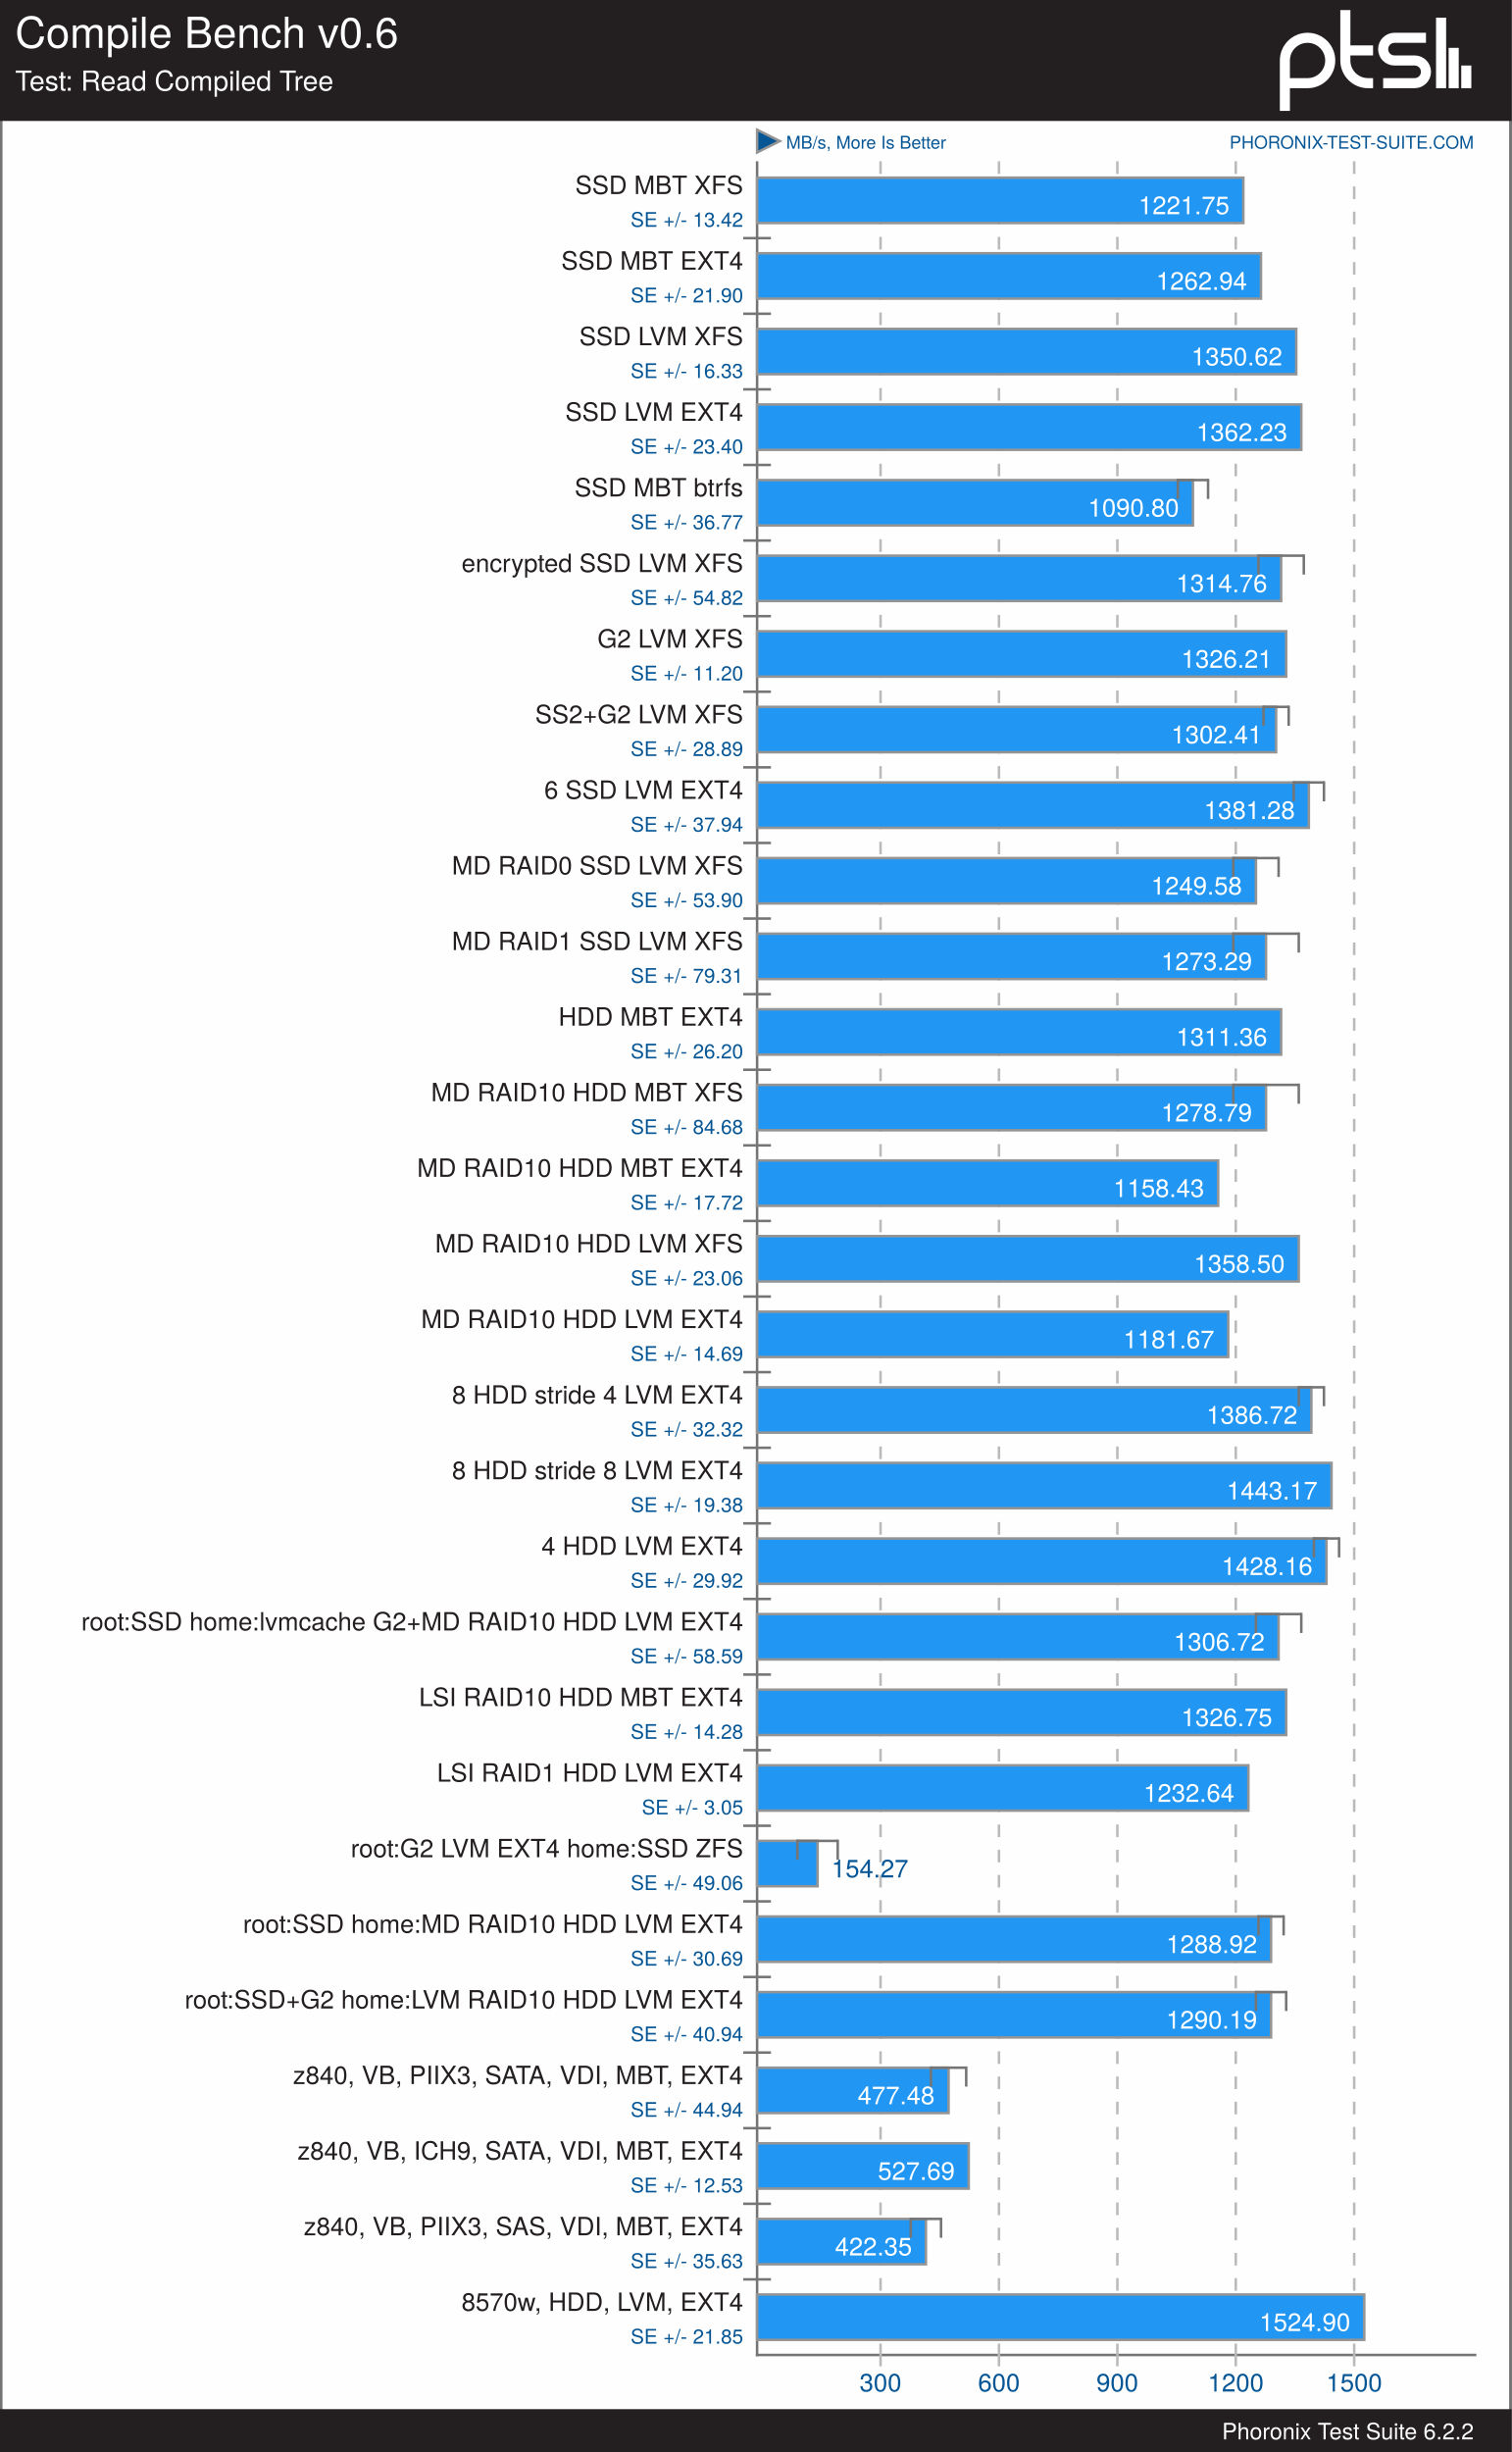
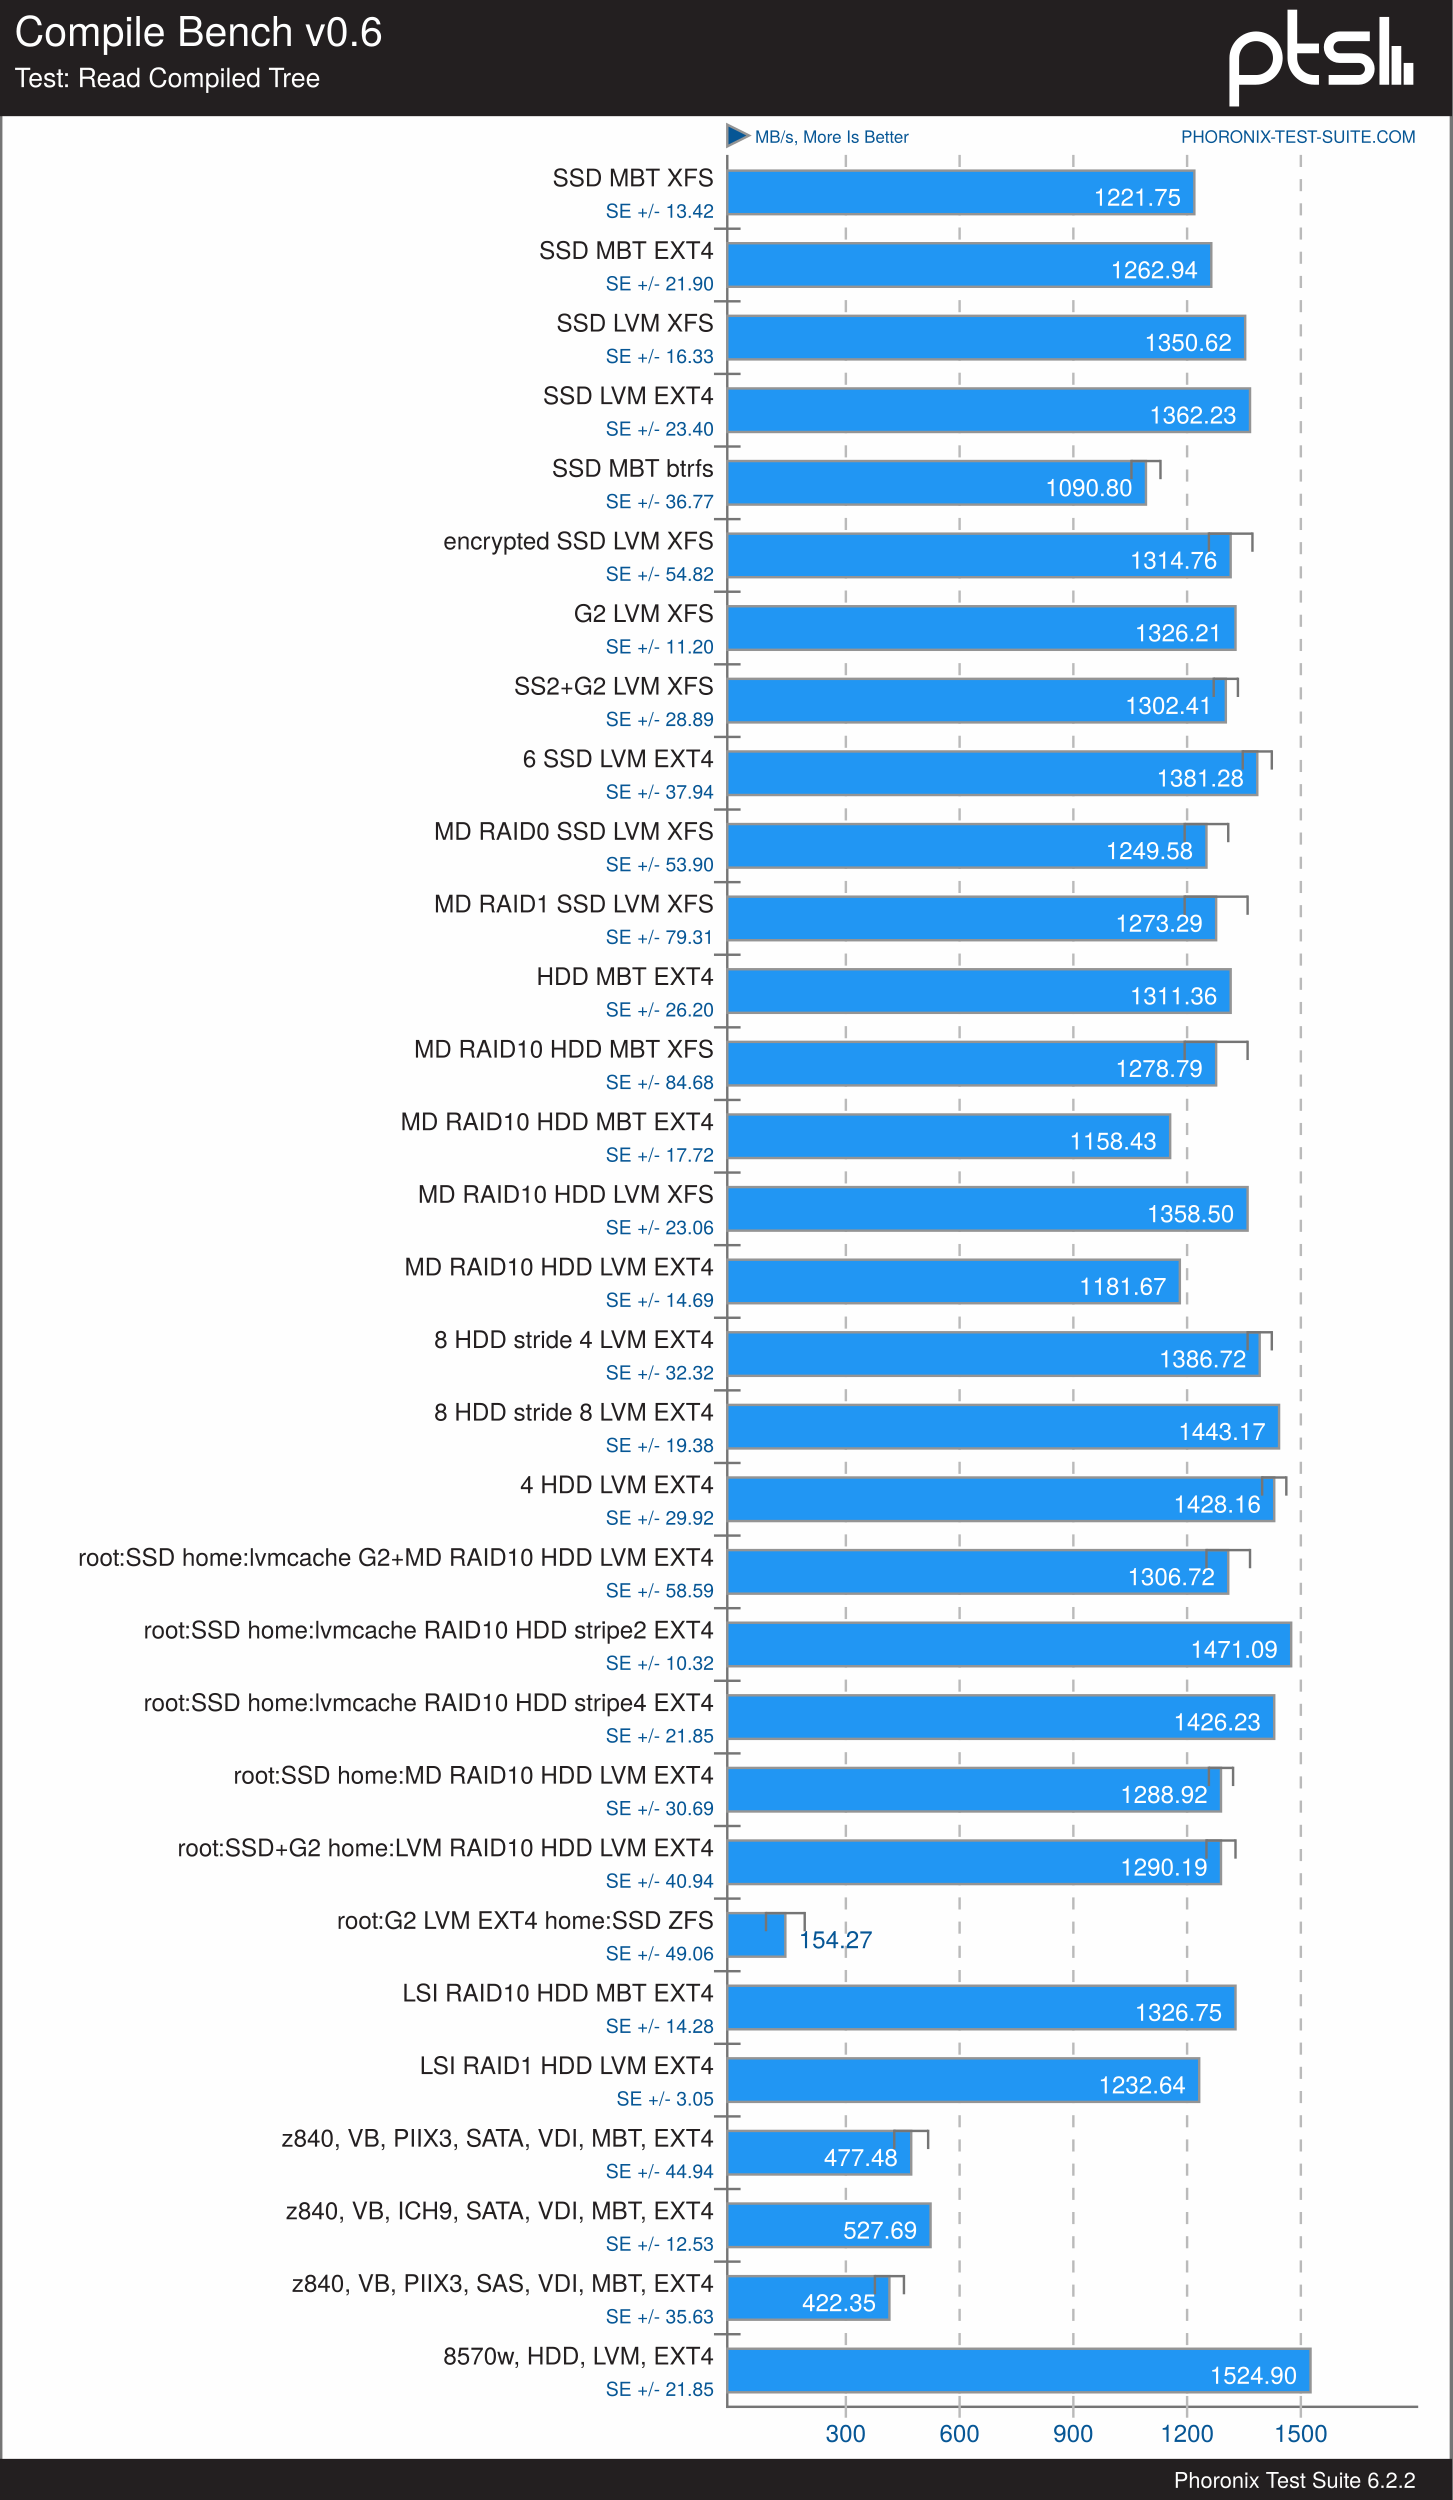
- <svg xmlns="http://www.w3.org/2000/svg" xmlns:xlink="http://www.w3.org/1999/xlink" version="1.1" font-family="sans-serif, droid-sans, helvetica, verdana, tahoma" viewbox="0 0 600 973" width="600" height="973" preserveAspectRatio="xMinYMin meet">
-   <rect x="0" y="0" width="600" height="973" fill="#FEFEFE" stroke="#757575" stroke-width="2" />
+ <svg xmlns="http://www.w3.org/2000/svg" xmlns:xlink="http://www.w3.org/1999/xlink" version="1.1" font-family="sans-serif, droid-sans, helvetica, verdana, tahoma" viewbox="0 0 600 1033" width="600" height="1033" preserveAspectRatio="xMinYMin meet">
+   <rect x="0" y="0" width="600" height="1033" fill="#FEFEFE" stroke="#757575" stroke-width="2" />
  <g stroke="#757575" stroke-width="1">
-     <line x1="300.51" y1="64" x2="300.51" y2="935" />
-     <line x1="300.01" y1="934.5" x2="586" y2="934.5" />
+     <line x1="300.51" y1="64" x2="300.51" y2="995" />
+     <line x1="300.01" y1="994.5" x2="586" y2="994.5" />
  </g>
  <a xlink:href="http://www.phoronix-test-suite.com/" xlink:show="new">
    <text x="585" y="59" font-size="7" fill="#065695" text-anchor="end" xlink:show="new">PHORONIX-TEST-SUITE.COM</text>
  </a>
  <polygon points="309.51,56 300.51,60.5 300.51,51.5" fill="#065695" stroke="#949494" stroke-width="1" />
  <text x="312.01" y="59" font-size="7" fill="#065695" text-anchor="start">MB/s, More Is Better</text>
  <rect x="0" y="0" width="600" height="48" fill="#231f20" />
  <a xlink:href="http://openbenchmarking.org/test/pts/compilebench-1.0.1" xlink:show="new">
    <text x="6" y="19" font-size="17" fill="#FEFEFE" text-anchor="start" xlink:show="new">Compile Bench v0.6</text>
  </a>
  <text x="6" y="36" font-size="11" fill="#FEFEFE" text-anchor="start">Test: Read Compiled Tree</text>
  <path d="m74 22v9m-5-16v16m-5-28v28m-23-2h12.5c2.485 0 4.5-2.015 4.5-4.5s-2.015-4.5-4.5-4.5h-8c-2.485 0-4.5-2.015-4.5-4.5s2.015-4.5 4.5-4.5h12.5m-21 5h-11m11 13h-2c-4.971 0-9-4.029-9-9v-20m-24 40v-20c0-4.971 4.029-9 9-9 4.971 0 9 4.029 9 9s-4.029 9-9 9h-9" stroke="#ffffff" stroke-width="4" fill="none" transform="translate(508,4)" />
-   <line x1="300.51" y1="94" x2="300.51" y2="921" stroke="#757575" stroke-width="11" stroke-dasharray="1,29" />
+   <line x1="300.51" y1="94" x2="300.51" y2="981" stroke="#757575" stroke-width="11" stroke-dasharray="1,29" />
  <g font-size="10" fill="#231f20">
    <text x="295.01" y="77" text-anchor="end">SSD MBT XFS</text>
    <text x="295.01" y="107" text-anchor="end">SSD MBT EXT4</text>
    <text x="295.01" y="137" text-anchor="end">SSD LVM XFS</text>
    <text x="295.01" y="167" text-anchor="end">SSD LVM EXT4</text>
    <text x="295.01" y="197" text-anchor="end">SSD MBT btrfs</text>
    <text x="295.01" y="227" text-anchor="end">encrypted SSD LVM XFS</text>
    <text x="295.01" y="257" text-anchor="end">G2 LVM XFS</text>
    <text x="295.01" y="287" text-anchor="end">SS2+G2 LVM XFS</text>
    <text x="295.01" y="317" text-anchor="end">6 SSD LVM EXT4</text>
    <text x="295.01" y="347" text-anchor="end">MD RAID0 SSD LVM XFS</text>
    <text x="295.01" y="377" text-anchor="end">MD RAID1 SSD LVM XFS</text>
    <text x="295.01" y="407" text-anchor="end">HDD MBT EXT4</text>
    <text x="295.01" y="437" text-anchor="end">MD RAID10 HDD MBT XFS</text>
    <text x="295.01" y="467" text-anchor="end">MD RAID10 HDD MBT EXT4</text>
    <text x="295.01" y="497" text-anchor="end">MD RAID10 HDD LVM XFS</text>
    <text x="295.01" y="527" text-anchor="end">MD RAID10 HDD LVM EXT4</text>
    <text x="295.01" y="557" text-anchor="end">8 HDD stride 4 LVM EXT4</text>
    <text x="295.01" y="587" text-anchor="end">8 HDD stride 8 LVM EXT4</text>
    <text x="295.01" y="617" text-anchor="end">4 HDD LVM EXT4</text>
    <text x="295.01" y="647" text-anchor="end">root:SSD home:lvmcache G2+MD RAID10 HDD LVM EXT4</text>
-     <text x="295.01" y="677" text-anchor="end">LSI RAID10 HDD MBT EXT4</text>
-     <text x="295.01" y="707" text-anchor="end">LSI RAID1 HDD LVM EXT4</text>
-     <text x="295.01" y="737" text-anchor="end">root:G2 LVM EXT4 home:SSD ZFS</text>
-     <text x="295.01" y="767" text-anchor="end">root:SSD home:MD RAID10 HDD LVM EXT4</text>
-     <text x="295.01" y="797" text-anchor="end">root:SSD+G2 home:LVM RAID10 HDD LVM EXT4</text>
-     <text x="295.01" y="827" text-anchor="end">z840, VB, PIIX3, SATA, VDI, MBT, EXT4</text>
-     <text x="295.01" y="857" text-anchor="end">z840, VB, ICH9, SATA, VDI, MBT, EXT4</text>
-     <text x="295.01" y="887" text-anchor="end">z840, VB, PIIX3, SAS, VDI, MBT, EXT4</text>
-     <text x="295.01" y="917" text-anchor="end">8570w, HDD, LVM, EXT4</text>
+     <text x="295.01" y="677" text-anchor="end">root:SSD home:lvmcache RAID10 HDD stripe2 EXT4</text>
+     <text x="295.01" y="707" text-anchor="end">root:SSD home:lvmcache RAID10 HDD stripe4 EXT4</text>
+     <text x="295.01" y="737" text-anchor="end">root:SSD home:MD RAID10 HDD LVM EXT4</text>
+     <text x="295.01" y="767" text-anchor="end">root:SSD+G2 home:LVM RAID10 HDD LVM EXT4</text>
+     <text x="295.01" y="797" text-anchor="end">root:G2 LVM EXT4 home:SSD ZFS</text>
+     <text x="295.01" y="827" text-anchor="end">LSI RAID10 HDD MBT EXT4</text>
+     <text x="295.01" y="857" text-anchor="end">LSI RAID1 HDD LVM EXT4</text>
+     <text x="295.01" y="887" text-anchor="end">z840, VB, PIIX3, SATA, VDI, MBT, EXT4</text>
+     <text x="295.01" y="917" text-anchor="end">z840, VB, ICH9, SATA, VDI, MBT, EXT4</text>
+     <text x="295.01" y="947" text-anchor="end">z840, VB, PIIX3, SAS, VDI, MBT, EXT4</text>
+     <text x="295.01" y="977" text-anchor="end">8570w, HDD, LVM, EXT4</text>
  </g>
  <g font-size="10" fill="#065695" text-anchor="middle">
-     <text x="349.51" y="949">300</text>
-     <text x="396.51" y="949">600</text>
-     <text x="443.51" y="949">900</text>
-     <text x="490.51" y="949">1200</text>
-     <text x="537.51" y="949">1500</text>
+     <text x="349.51" y="1009">300</text>
+     <text x="396.51" y="1009">600</text>
+     <text x="443.51" y="1009">900</text>
+     <text x="490.51" y="1009">1200</text>
+     <text x="537.51" y="1009">1500</text>
  </g>
  <g stroke="#BABABA" stroke-width="1">
-     <line x1="349.51" y1="64" x2="349.51" y2="929" stroke-dasharray="5,5" />
-     <line x1="349.51" y1="930" x2="349.51" y2="939" />
-     <line x1="396.51" y1="64" x2="396.51" y2="929" stroke-dasharray="5,5" />
-     <line x1="396.51" y1="930" x2="396.51" y2="939" />
-     <line x1="443.51" y1="64" x2="443.51" y2="929" stroke-dasharray="5,5" />
-     <line x1="443.51" y1="930" x2="443.51" y2="939" />
-     <line x1="490.51" y1="64" x2="490.51" y2="929" stroke-dasharray="5,5" />
-     <line x1="490.51" y1="930" x2="490.51" y2="939" />
-     <line x1="537.51" y1="64" x2="537.51" y2="929" stroke-dasharray="5,5" />
-     <line x1="537.51" y1="930" x2="537.51" y2="939" />
+     <line x1="349.51" y1="64" x2="349.51" y2="989" stroke-dasharray="5,5" />
+     <line x1="349.51" y1="990" x2="349.51" y2="999" />
+     <line x1="396.51" y1="64" x2="396.51" y2="989" stroke-dasharray="5,5" />
+     <line x1="396.51" y1="990" x2="396.51" y2="999" />
+     <line x1="443.51" y1="64" x2="443.51" y2="989" stroke-dasharray="5,5" />
+     <line x1="443.51" y1="990" x2="443.51" y2="999" />
+     <line x1="490.51" y1="64" x2="490.51" y2="989" stroke-dasharray="5,5" />
+     <line x1="490.51" y1="990" x2="490.51" y2="999" />
+     <line x1="537.51" y1="64" x2="537.51" y2="989" stroke-dasharray="5,5" />
+     <line x1="537.51" y1="990" x2="537.51" y2="999" />
  </g>
  <g stroke="#949494" stroke-width="1">
    <rect x="300.51" y="70.5" height="18" width="193" fill="#2196f3" xlink:title="SSD MBT XFS: 1221.75" />
    <rect x="300.51" y="100.5" height="18" width="200" fill="#2196f3" xlink:title="SSD MBT EXT4: 1262.94" />
    <rect x="300.51" y="130.5" height="18" width="214" fill="#2196f3" xlink:title="SSD LVM XFS: 1350.62" />
    <rect x="300.51" y="160.5" height="18" width="216" fill="#2196f3" xlink:title="SSD LVM EXT4: 1362.23" />
    <rect x="300.51" y="190.5" height="18" width="173" fill="#2196f3" xlink:title="SSD MBT btrfs: 1090.80" />
    <rect x="300.51" y="220.5" height="18" width="208" fill="#2196f3" xlink:title="encrypted SSD LVM XFS: 1314.76" />
    <rect x="300.51" y="250.5" height="18" width="210" fill="#2196f3" xlink:title="G2 LVM XFS: 1326.21" />
    <rect x="300.51" y="280.5" height="18" width="206" fill="#2196f3" xlink:title="SS2+G2 LVM XFS: 1302.41" />
    <rect x="300.51" y="310.5" height="18" width="219" fill="#2196f3" xlink:title="6 SSD LVM EXT4: 1381.28" />
    <rect x="300.51" y="340.5" height="18" width="198" fill="#2196f3" xlink:title="MD RAID0 SSD LVM XFS: 1249.58" />
    <rect x="300.51" y="370.5" height="18" width="202" fill="#2196f3" xlink:title="MD RAID1 SSD LVM XFS: 1273.29" />
    <rect x="300.51" y="400.5" height="18" width="208" fill="#2196f3" xlink:title="HDD MBT EXT4: 1311.36" />
    <rect x="300.51" y="430.5" height="18" width="202" fill="#2196f3" xlink:title="MD RAID10 HDD MBT XFS: 1278.79" />
    <rect x="300.51" y="460.5" height="18" width="183" fill="#2196f3" xlink:title="MD RAID10 HDD MBT EXT4: 1158.43" />
    <rect x="300.51" y="490.5" height="18" width="215" fill="#2196f3" xlink:title="MD RAID10 HDD LVM XFS: 1358.50" />
    <rect x="300.51" y="520.5" height="18" width="187" fill="#2196f3" xlink:title="MD RAID10 HDD LVM EXT4: 1181.67" />
    <rect x="300.51" y="550.5" height="18" width="220" fill="#2196f3" xlink:title="8 HDD stride 4 LVM EXT4: 1386.72" />
    <rect x="300.51" y="580.5" height="18" width="228" fill="#2196f3" xlink:title="8 HDD stride 8 LVM EXT4: 1443.17" />
    <rect x="300.51" y="610.5" height="18" width="226" fill="#2196f3" xlink:title="4 HDD LVM EXT4: 1428.16" />
    <rect x="300.51" y="640.5" height="18" width="207" fill="#2196f3" xlink:title="root:SSD home:lvmcache G2+MD RAID10 HDD LVM EXT4: 1306.72" />
-     <rect x="300.51" y="670.5" height="18" width="210" fill="#2196f3" xlink:title="LSI RAID10 HDD MBT EXT4: 1326.75" />
-     <rect x="300.51" y="700.5" height="18" width="195" fill="#2196f3" xlink:title="LSI RAID1 HDD LVM EXT4: 1232.64" />
-     <rect x="300.51" y="730.5" height="18" width="24" fill="#2196f3" xlink:title="root:G2 LVM EXT4 home:SSD ZFS: 154.27" />
-     <rect x="300.51" y="760.5" height="18" width="204" fill="#2196f3" xlink:title="root:SSD home:MD RAID10 HDD LVM EXT4: 1288.92" />
-     <rect x="300.51" y="790.5" height="18" width="204" fill="#2196f3" xlink:title="root:SSD+G2 home:LVM RAID10 HDD LVM EXT4: 1290.19" />
-     <rect x="300.51" y="820.5" height="18" width="76" fill="#2196f3" xlink:title="z840, VB, PIIX3, SATA, VDI, MBT, EXT4: 477.48" />
-     <rect x="300.51" y="850.5" height="18" width="84" fill="#2196f3" xlink:title="z840, VB, ICH9, SATA, VDI, MBT, EXT4: 527.69" />
-     <rect x="300.51" y="880.5" height="18" width="67" fill="#2196f3" xlink:title="z840, VB, PIIX3, SAS, VDI, MBT, EXT4: 422.35" />
-     <rect x="300.51" y="910.5" height="18" width="241" fill="#2196f3" xlink:title="8570w, HDD, LVM, EXT4: 1524.90" />
+     <rect x="300.51" y="670.5" height="18" width="233" fill="#2196f3" xlink:title="root:SSD home:lvmcache RAID10 HDD stripe2 EXT4: 1471.09" />
+     <rect x="300.51" y="700.5" height="18" width="226" fill="#2196f3" xlink:title="root:SSD home:lvmcache RAID10 HDD stripe4 EXT4: 1426.23" />
+     <rect x="300.51" y="730.5" height="18" width="204" fill="#2196f3" xlink:title="root:SSD home:MD RAID10 HDD LVM EXT4: 1288.92" />
+     <rect x="300.51" y="760.5" height="18" width="204" fill="#2196f3" xlink:title="root:SSD+G2 home:LVM RAID10 HDD LVM EXT4: 1290.19" />
+     <rect x="300.51" y="790.5" height="18" width="24" fill="#2196f3" xlink:title="root:G2 LVM EXT4 home:SSD ZFS: 154.27" />
+     <rect x="300.51" y="820.5" height="18" width="210" fill="#2196f3" xlink:title="LSI RAID10 HDD MBT EXT4: 1326.75" />
+     <rect x="300.51" y="850.5" height="18" width="195" fill="#2196f3" xlink:title="LSI RAID1 HDD LVM EXT4: 1232.64" />
+     <rect x="300.51" y="880.5" height="18" width="76" fill="#2196f3" xlink:title="z840, VB, PIIX3, SATA, VDI, MBT, EXT4: 477.48" />
+     <rect x="300.51" y="910.5" height="18" width="84" fill="#2196f3" xlink:title="z840, VB, ICH9, SATA, VDI, MBT, EXT4: 527.69" />
+     <rect x="300.51" y="940.5" height="18" width="67" fill="#2196f3" xlink:title="z840, VB, PIIX3, SAS, VDI, MBT, EXT4: 422.35" />
+     <rect x="300.51" y="970.5" height="18" width="241" fill="#2196f3" xlink:title="8570w, HDD, LVM, EXT4: 1524.90" />
  </g>
  <g font-size="8" fill="#065695" text-anchor="end">
    <text y="90" x="295.01">SE +/- 13.42</text>
    <text y="120" x="295.01">SE +/- 21.90</text>
    <text y="150" x="295.01">SE +/- 16.33</text>
    <text y="180" x="295.01">SE +/- 23.40</text>
    <text y="210" x="295.01">SE +/- 36.77</text>
    <text y="240" x="295.01">SE +/- 54.82</text>
    <text y="270" x="295.01">SE +/- 11.20</text>
    <text y="300" x="295.01">SE +/- 28.89</text>
    <text y="330" x="295.01">SE +/- 37.94</text>
    <text y="360" x="295.01">SE +/- 53.90</text>
    <text y="390" x="295.01">SE +/- 79.31</text>
    <text y="420" x="295.01">SE +/- 26.20</text>
    <text y="450" x="295.01">SE +/- 84.68</text>
    <text y="480" x="295.01">SE +/- 17.72</text>
    <text y="510" x="295.01">SE +/- 23.06</text>
    <text y="540" x="295.01">SE +/- 14.69</text>
    <text y="570" x="295.01">SE +/- 32.32</text>
    <text y="600" x="295.01">SE +/- 19.38</text>
    <text y="630" x="295.01">SE +/- 29.92</text>
    <text y="660" x="295.01">SE +/- 58.59</text>
-     <text y="690" x="295.01">SE +/- 14.28</text>
-     <text y="720" x="295.01">SE +/- 3.05</text>
-     <text y="750" x="295.01">SE +/- 49.06</text>
-     <text y="780" x="295.01">SE +/- 30.69</text>
-     <text y="810" x="295.01">SE +/- 40.94</text>
-     <text y="840" x="295.01">SE +/- 44.94</text>
-     <text y="870" x="295.01">SE +/- 12.53</text>
-     <text y="900" x="295.01">SE +/- 35.63</text>
-     <text y="930" x="295.01">SE +/- 21.85</text>
+     <text y="690" x="295.01">SE +/- 10.32</text>
+     <text y="720" x="295.01">SE +/- 21.85</text>
+     <text y="750" x="295.01">SE +/- 30.69</text>
+     <text y="780" x="295.01">SE +/- 40.94</text>
+     <text y="810" x="295.01">SE +/- 49.06</text>
+     <text y="840" x="295.01">SE +/- 14.28</text>
+     <text y="870" x="295.01">SE +/- 3.05</text>
+     <text y="900" x="295.01">SE +/- 44.94</text>
+     <text y="930" x="295.01">SE +/- 12.53</text>
+     <text y="960" x="295.01">SE +/- 35.63</text>
+     <text y="990" x="295.01">SE +/- 21.85</text>
  </g>
  <g font-size="10" fill="#FFFFFF">
    <text x="488.01" y="85" text-anchor="end">1221.75</text>
    <text x="495.01" y="115" text-anchor="end">1262.94</text>
    <text x="509.01" y="145" text-anchor="end">1350.62</text>
    <text x="511.01" y="175" text-anchor="end">1362.23</text>
    <text x="468.01" y="205" text-anchor="end">1090.80</text>
    <text x="503.01" y="235" text-anchor="end">1314.76</text>
    <text x="505.01" y="265" text-anchor="end">1326.21</text>
    <text x="501.01" y="295" text-anchor="end">1302.41</text>
    <text x="514.01" y="325" text-anchor="end">1381.28</text>
    <text x="493.01" y="355" text-anchor="end">1249.58</text>
    <text x="497.01" y="385" text-anchor="end">1273.29</text>
    <text x="503.01" y="415" text-anchor="end">1311.36</text>
    <text x="497.01" y="445" text-anchor="end">1278.79</text>
    <text x="478.01" y="475" text-anchor="end">1158.43</text>
    <text x="510.01" y="505" text-anchor="end">1358.50</text>
    <text x="482.01" y="535" text-anchor="end">1181.67</text>
    <text x="515.01" y="565" text-anchor="end">1386.72</text>
    <text x="523.01" y="595" text-anchor="end">1443.17</text>
    <text x="521.01" y="625" text-anchor="end">1428.16</text>
    <text x="502.01" y="655" text-anchor="end">1306.72</text>
-     <text x="505.01" y="685" text-anchor="end">1326.75</text>
-     <text x="490.01" y="715" text-anchor="end">1232.64</text>
-     <text x="330.01" y="745" fill="#065695" text-anchor="start">154.27</text>
-     <text x="499.01" y="775" text-anchor="end">1288.92</text>
-     <text x="499.01" y="805" text-anchor="end">1290.19</text>
-     <text x="371.01" y="835" text-anchor="end">477.48</text>
-     <text x="379.01" y="865" text-anchor="end">527.69</text>
-     <text x="362.01" y="895" text-anchor="end">422.35</text>
-     <text x="536.01" y="925" text-anchor="end">1524.90</text>
+     <text x="528.01" y="685" text-anchor="end">1471.09</text>
+     <text x="521.01" y="715" text-anchor="end">1426.23</text>
+     <text x="499.01" y="745" text-anchor="end">1288.92</text>
+     <text x="499.01" y="775" text-anchor="end">1290.19</text>
+     <text x="330.01" y="805" fill="#065695" text-anchor="start">154.27</text>
+     <text x="505.01" y="835" text-anchor="end">1326.75</text>
+     <text x="490.01" y="865" text-anchor="end">1232.64</text>
+     <text x="371.01" y="895" text-anchor="end">477.48</text>
+     <text x="379.01" y="925" text-anchor="end">527.69</text>
+     <text x="362.01" y="955" text-anchor="end">422.35</text>
+     <text x="536.01" y="985" text-anchor="end">1524.90</text>
  </g>
  <line x1="467.51" y1="190" x2="467.51" y2="198" stroke="#757575" stroke-width="1" />
  <line x1="479.51" y1="190" x2="479.51" y2="198" stroke="#757575" stroke-width="1" />
  <line x1="467.51" y1="190.5" x2="479.51" y2="190.5" stroke="#757575" stroke-width="1" />
  <line x1="499.51" y1="220" x2="499.51" y2="228" stroke="#757575" stroke-width="1" />
  <line x1="517.51" y1="220" x2="517.51" y2="228" stroke="#757575" stroke-width="1" />
  <line x1="499.51" y1="220.5" x2="517.51" y2="220.5" stroke="#757575" stroke-width="1" />
  <line x1="501.51" y1="280" x2="501.51" y2="288" stroke="#757575" stroke-width="1" />
  <line x1="511.51" y1="280" x2="511.51" y2="288" stroke="#757575" stroke-width="1" />
  <line x1="501.51" y1="280.5" x2="511.51" y2="280.5" stroke="#757575" stroke-width="1" />
  <line x1="513.51" y1="310" x2="513.51" y2="318" stroke="#757575" stroke-width="1" />
  <line x1="525.51" y1="310" x2="525.51" y2="318" stroke="#757575" stroke-width="1" />
  <line x1="513.51" y1="310.5" x2="525.51" y2="310.5" stroke="#757575" stroke-width="1" />
  <line x1="489.51" y1="340" x2="489.51" y2="348" stroke="#757575" stroke-width="1" />
  <line x1="507.51" y1="340" x2="507.51" y2="348" stroke="#757575" stroke-width="1" />
  <line x1="489.51" y1="340.5" x2="507.51" y2="340.5" stroke="#757575" stroke-width="1" />
  <line x1="489.51" y1="370" x2="489.51" y2="378" stroke="#757575" stroke-width="1" />
  <line x1="515.51" y1="370" x2="515.51" y2="378" stroke="#757575" stroke-width="1" />
  <line x1="489.51" y1="370.5" x2="515.51" y2="370.5" stroke="#757575" stroke-width="1" />
  <line x1="489.51" y1="430" x2="489.51" y2="438" stroke="#757575" stroke-width="1" />
  <line x1="515.51" y1="430" x2="515.51" y2="438" stroke="#757575" stroke-width="1" />
  <line x1="489.51" y1="430.5" x2="515.51" y2="430.5" stroke="#757575" stroke-width="1" />
  <line x1="515.51" y1="550" x2="515.51" y2="558" stroke="#757575" stroke-width="1" />
  <line x1="525.51" y1="550" x2="525.51" y2="558" stroke="#757575" stroke-width="1" />
  <line x1="515.51" y1="550.5" x2="525.51" y2="550.5" stroke="#757575" stroke-width="1" />
  <line x1="521.51" y1="610" x2="521.51" y2="618" stroke="#757575" stroke-width="1" />
  <line x1="531.51" y1="610" x2="531.51" y2="618" stroke="#757575" stroke-width="1" />
  <line x1="521.51" y1="610.5" x2="531.51" y2="610.5" stroke="#757575" stroke-width="1" />
  <line x1="498.51" y1="640" x2="498.51" y2="648" stroke="#757575" stroke-width="1" />
  <line x1="516.51" y1="640" x2="516.51" y2="648" stroke="#757575" stroke-width="1" />
  <line x1="498.51" y1="640.5" x2="516.51" y2="640.5" stroke="#757575" stroke-width="1" />
-   <line x1="316.51" y1="730" x2="316.51" y2="738" stroke="#757575" stroke-width="1" />
-   <line x1="332.51" y1="730" x2="332.51" y2="738" stroke="#757575" stroke-width="1" />
-   <line x1="316.51" y1="730.5" x2="332.51" y2="730.5" stroke="#757575" stroke-width="1" />
-   <line x1="499.51" y1="760" x2="499.51" y2="768" stroke="#757575" stroke-width="1" />
-   <line x1="509.51" y1="760" x2="509.51" y2="768" stroke="#757575" stroke-width="1" />
-   <line x1="499.51" y1="760.5" x2="509.51" y2="760.5" stroke="#757575" stroke-width="1" />
-   <line x1="498.51" y1="790" x2="498.51" y2="798" stroke="#757575" stroke-width="1" />
-   <line x1="510.51" y1="790" x2="510.51" y2="798" stroke="#757575" stroke-width="1" />
-   <line x1="498.51" y1="790.5" x2="510.51" y2="790.5" stroke="#757575" stroke-width="1" />
-   <line x1="369.51" y1="820" x2="369.51" y2="828" stroke="#757575" stroke-width="1" />
-   <line x1="383.51" y1="820" x2="383.51" y2="828" stroke="#757575" stroke-width="1" />
-   <line x1="369.51" y1="820.5" x2="383.51" y2="820.5" stroke="#757575" stroke-width="1" />
-   <line x1="361.51" y1="880" x2="361.51" y2="888" stroke="#757575" stroke-width="1" />
-   <line x1="373.51" y1="880" x2="373.51" y2="888" stroke="#757575" stroke-width="1" />
-   <line x1="361.51" y1="880.5" x2="373.51" y2="880.5" stroke="#757575" stroke-width="1" />
-   <rect x="0" y="956" width="600" height="17" fill="#231f20" />
+   <line x1="499.51" y1="730" x2="499.51" y2="738" stroke="#757575" stroke-width="1" />
+   <line x1="509.51" y1="730" x2="509.51" y2="738" stroke="#757575" stroke-width="1" />
+   <line x1="499.51" y1="730.5" x2="509.51" y2="730.5" stroke="#757575" stroke-width="1" />
+   <line x1="498.51" y1="760" x2="498.51" y2="768" stroke="#757575" stroke-width="1" />
+   <line x1="510.51" y1="760" x2="510.51" y2="768" stroke="#757575" stroke-width="1" />
+   <line x1="498.51" y1="760.5" x2="510.51" y2="760.5" stroke="#757575" stroke-width="1" />
+   <line x1="316.51" y1="790" x2="316.51" y2="798" stroke="#757575" stroke-width="1" />
+   <line x1="332.51" y1="790" x2="332.51" y2="798" stroke="#757575" stroke-width="1" />
+   <line x1="316.51" y1="790.5" x2="332.51" y2="790.5" stroke="#757575" stroke-width="1" />
+   <line x1="369.51" y1="880" x2="369.51" y2="888" stroke="#757575" stroke-width="1" />
+   <line x1="383.51" y1="880" x2="383.51" y2="888" stroke="#757575" stroke-width="1" />
+   <line x1="369.51" y1="880.5" x2="383.51" y2="880.5" stroke="#757575" stroke-width="1" />
+   <line x1="361.51" y1="940" x2="361.51" y2="948" stroke="#757575" stroke-width="1" />
+   <line x1="373.51" y1="940" x2="373.51" y2="948" stroke="#757575" stroke-width="1" />
+   <line x1="361.51" y1="940.5" x2="373.51" y2="940.5" stroke="#757575" stroke-width="1" />
+   <rect x="0" y="1016" width="600" height="17" fill="#231f20" />
  <a xlink:href="http://www.phoronix-test-suite.com/" xlink:show="new">
-     <text x="585" y="968" font-size="9" fill="#FEFEFE" text-anchor="end" xlink:show="new">Phoronix Test Suite 6.2.2</text>
+     <text x="585" y="1028" font-size="9" fill="#FEFEFE" text-anchor="end" xlink:show="new">Phoronix Test Suite 6.2.2</text>
  </a>
</svg>
